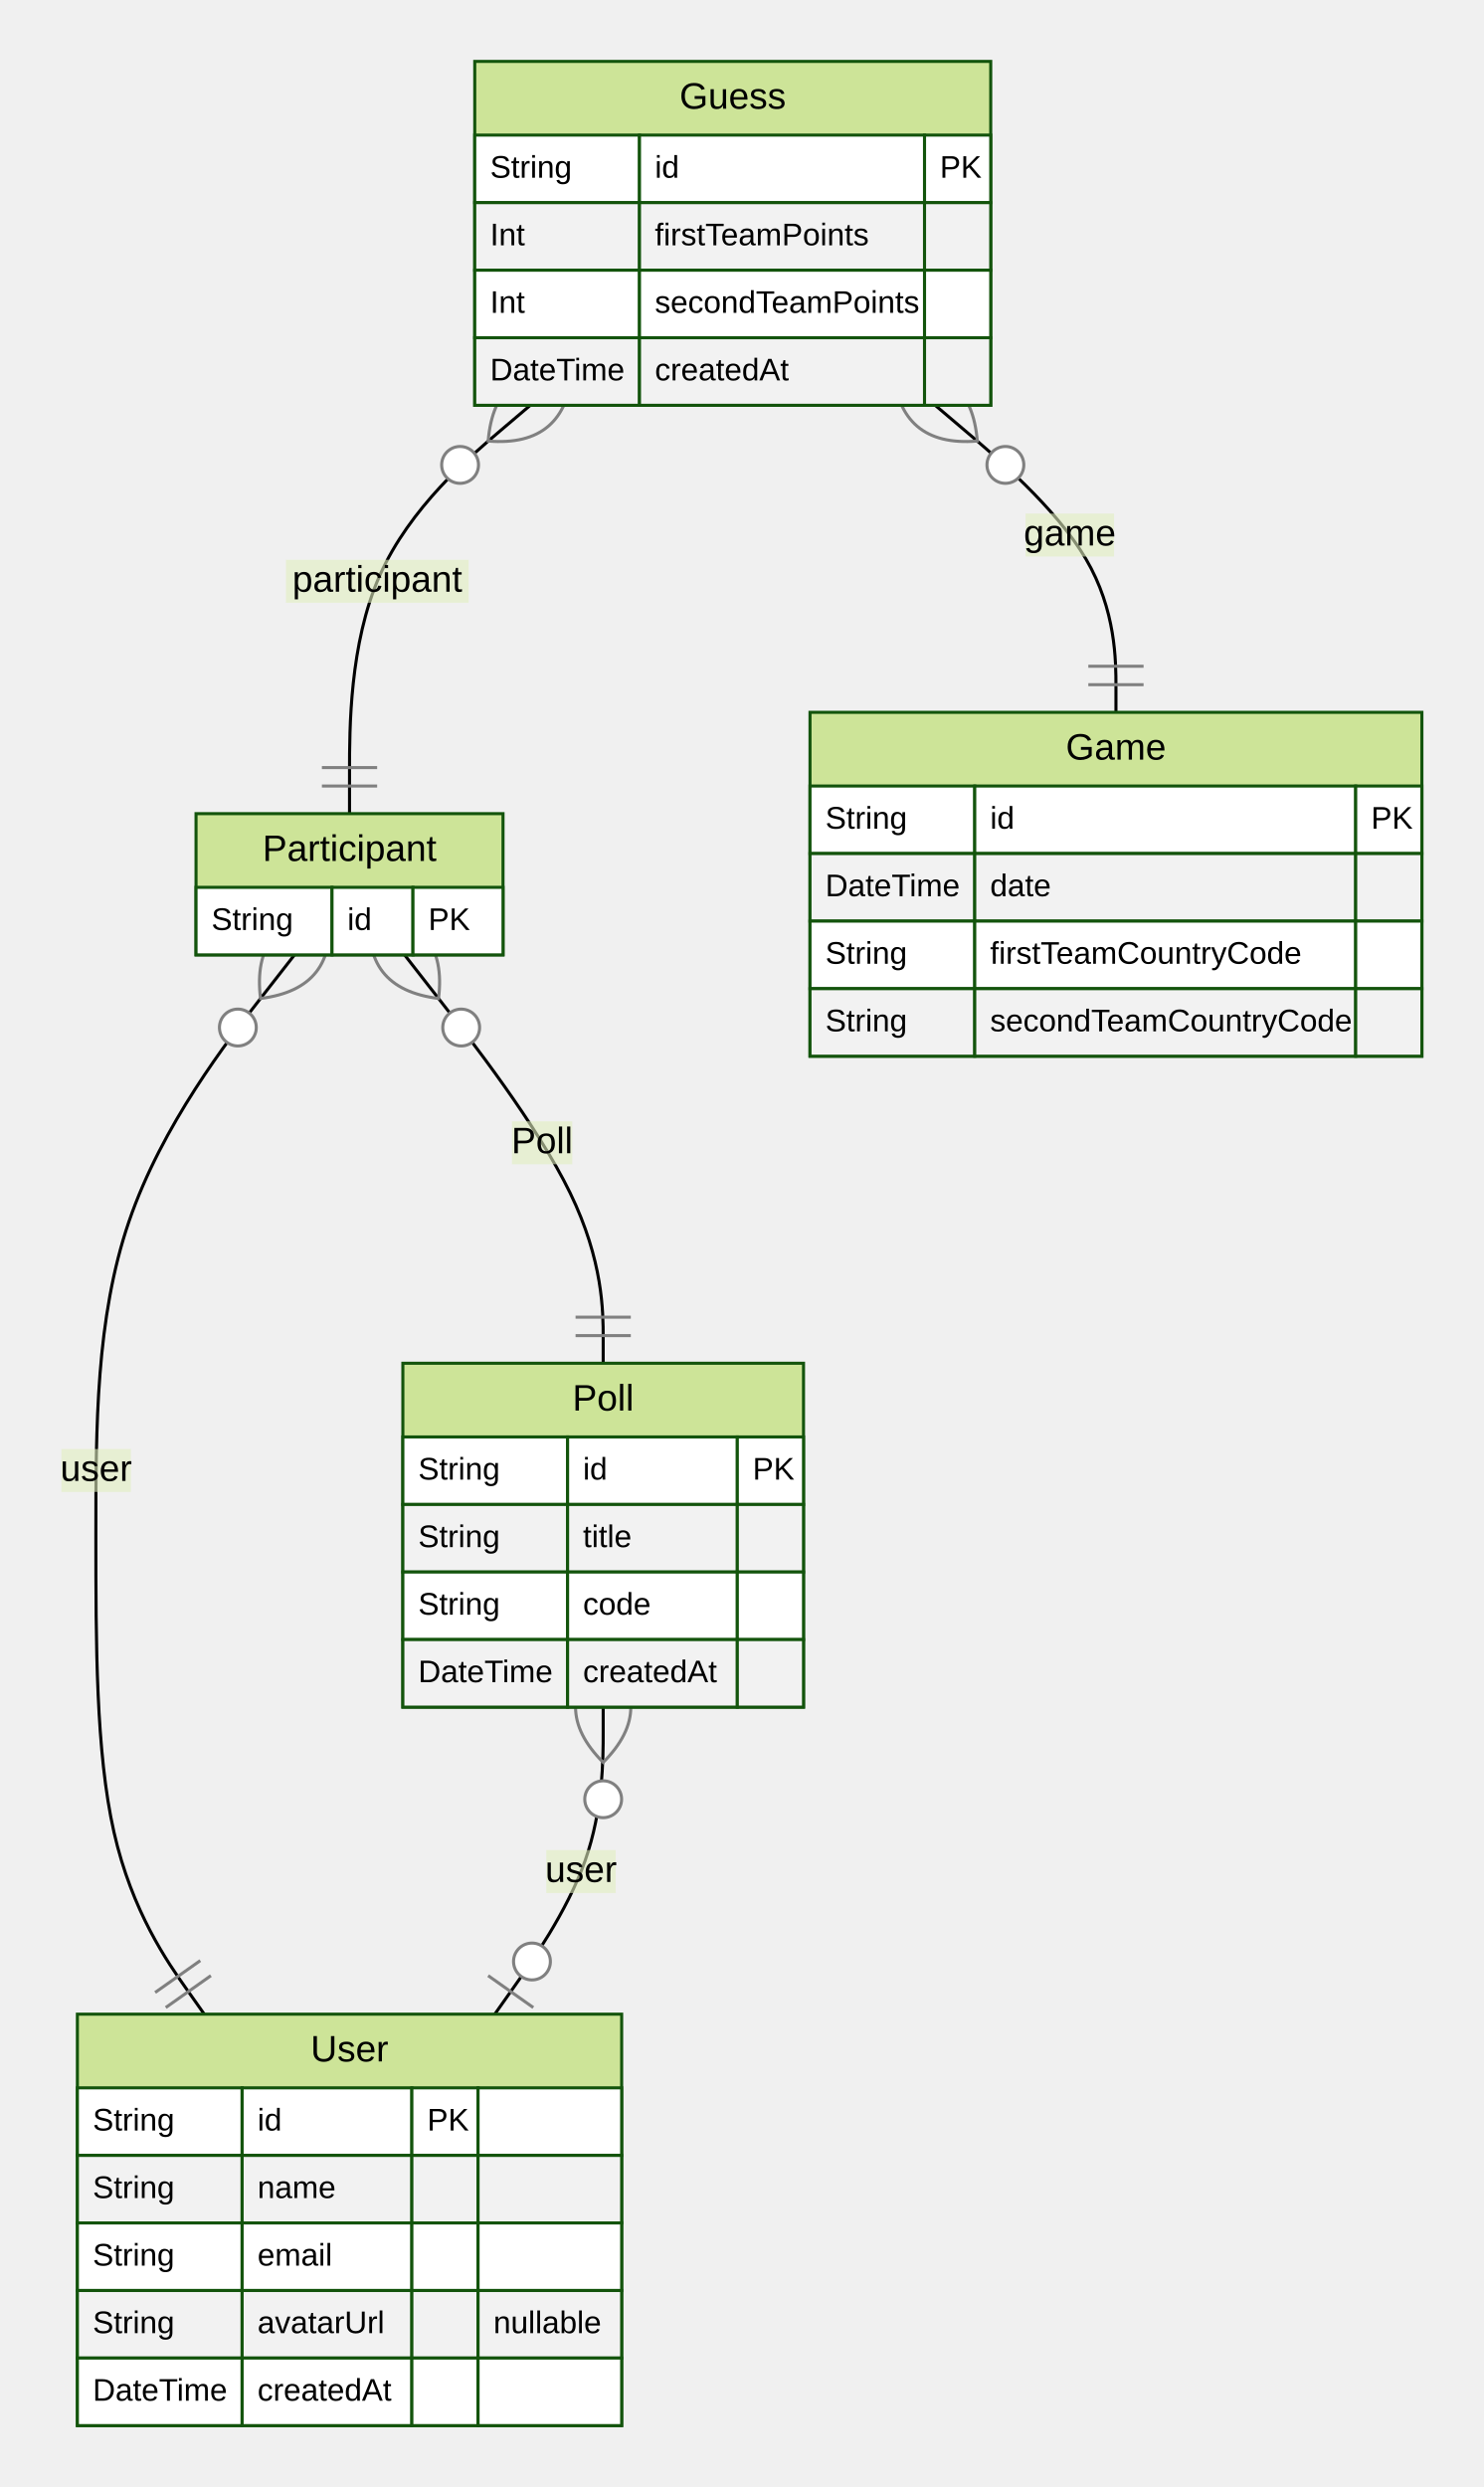
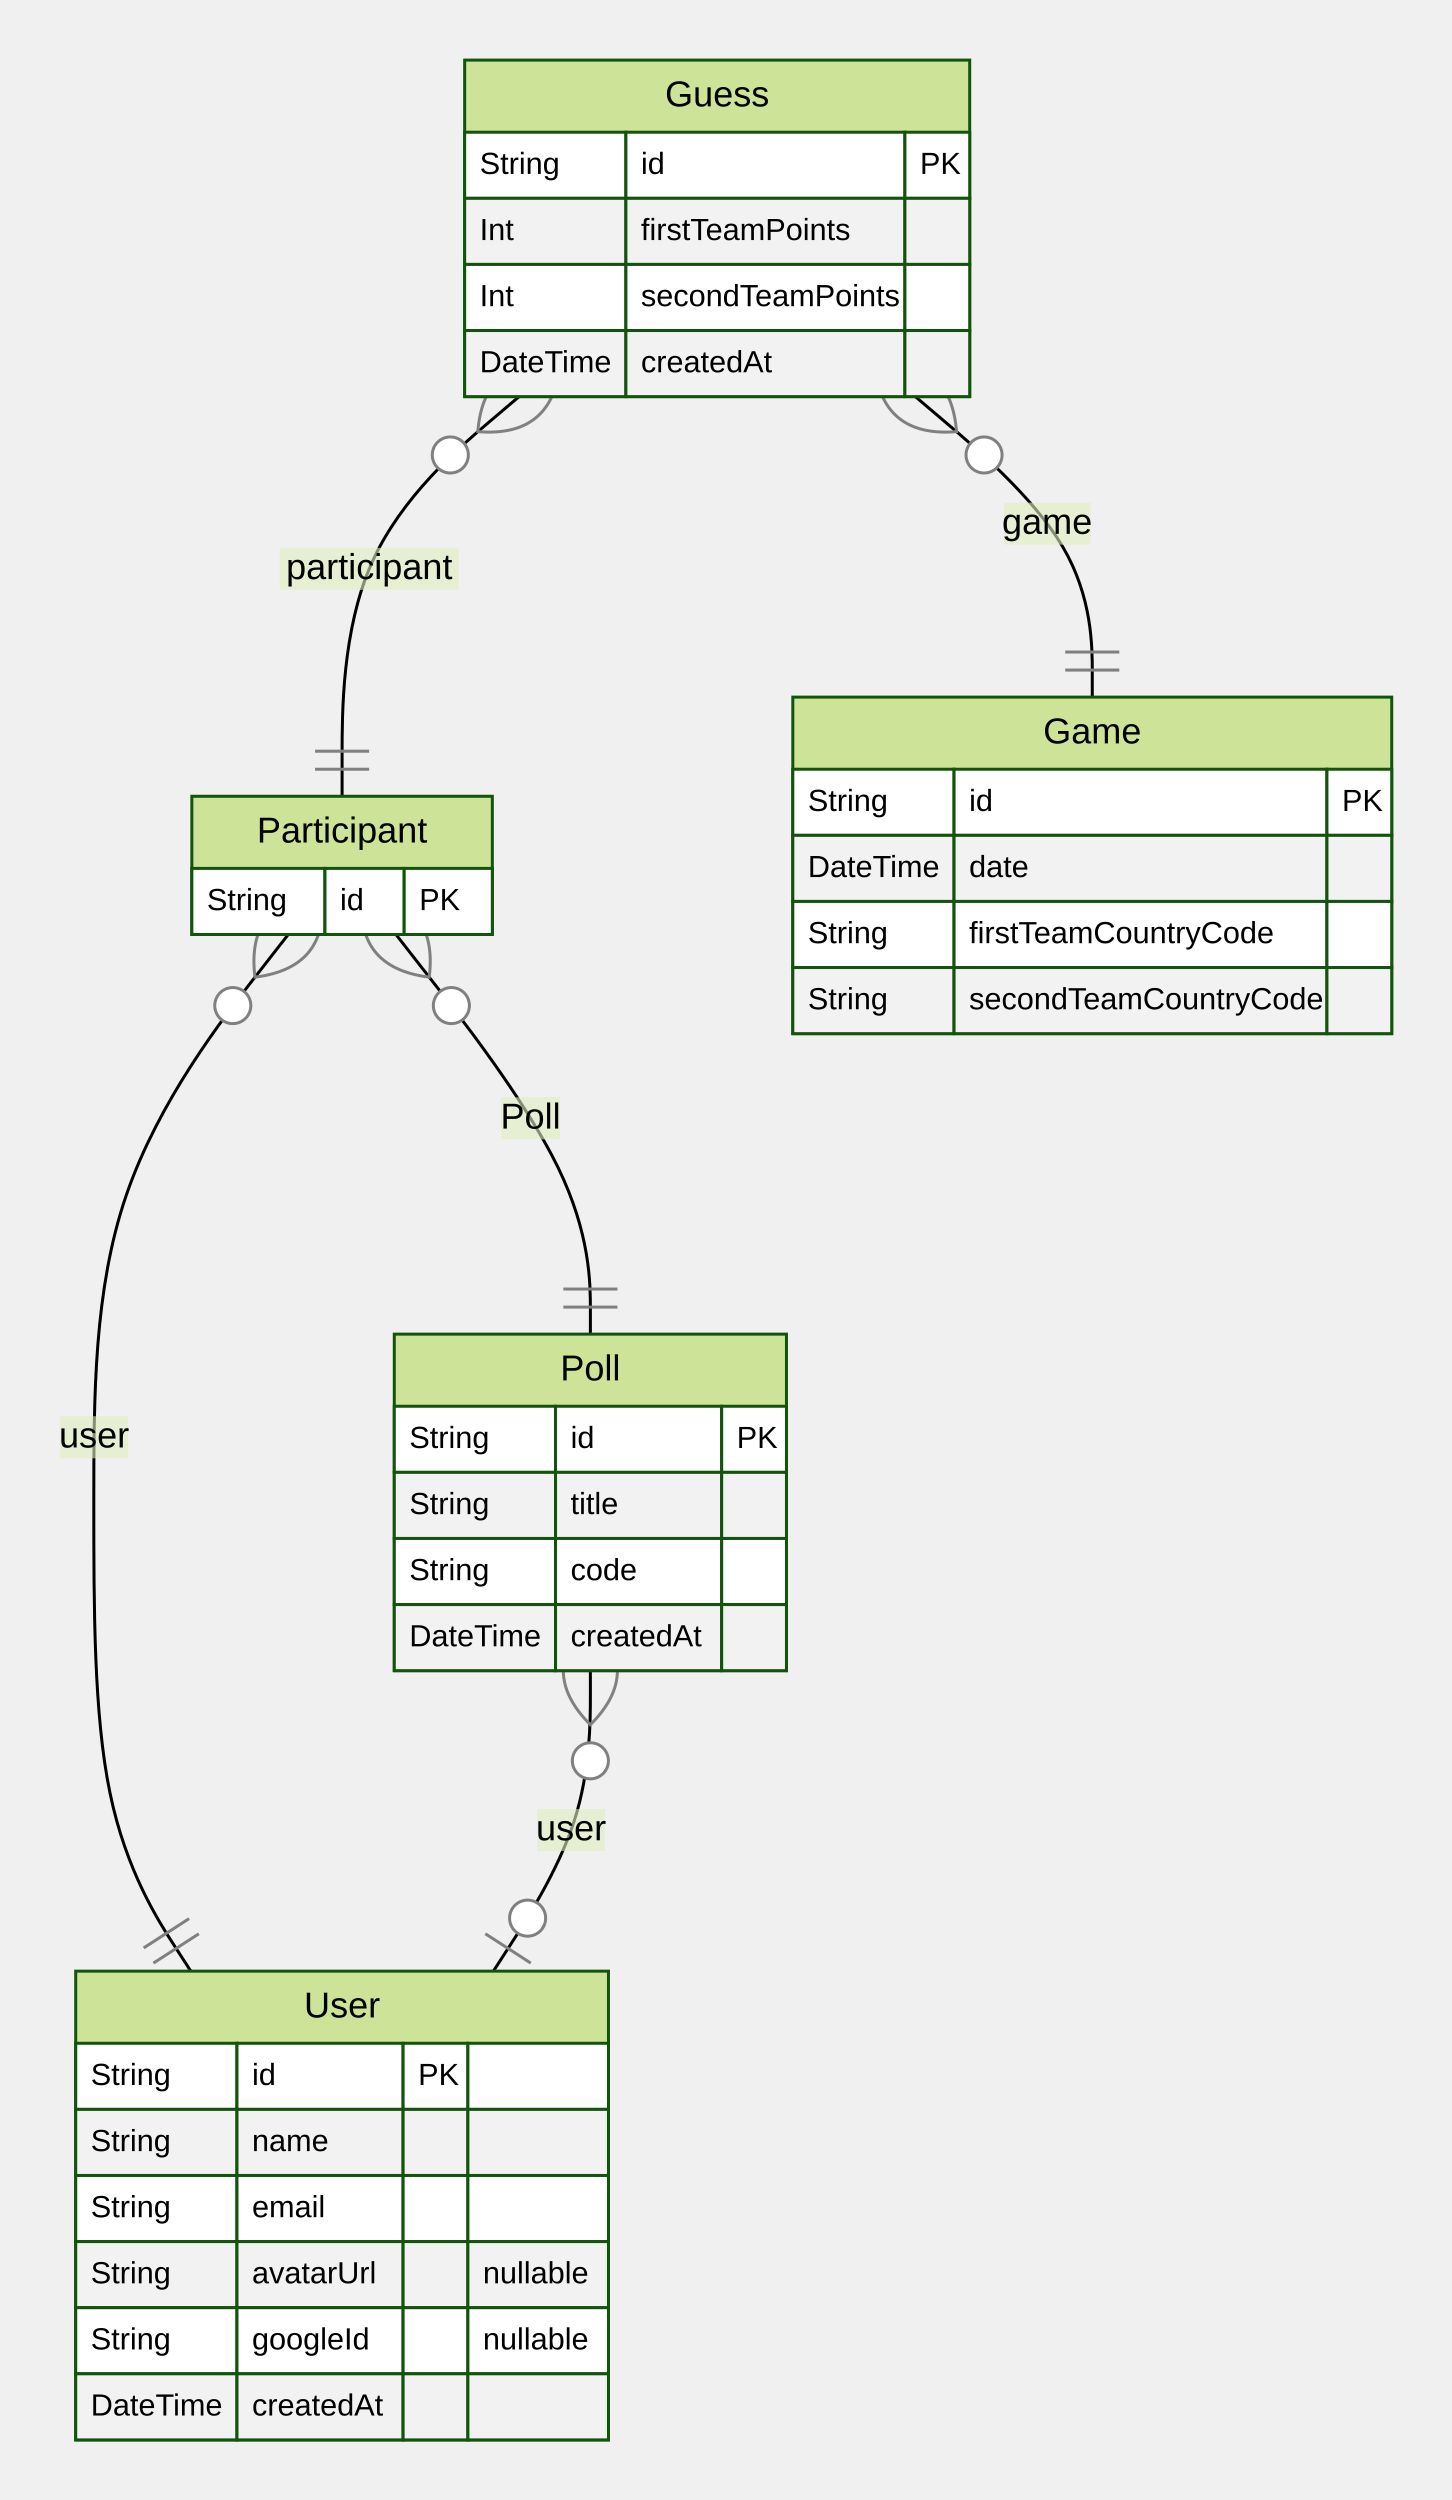
- <svg xmlns="http://www.w3.org/2000/svg" aria-labelledby="chart-title-mermaid-0 chart-desc-mermaid-0" role="img" viewBox="-5.208 0 483.176 810" style="max-width: 483.176px; background-color: white;" width="100%" id="mermaid-0">
+ <svg xmlns="http://www.w3.org/2000/svg" aria-labelledby="chart-title-mermaid-0 chart-desc-mermaid-0" role="img" viewBox="-5.2 0 483.169 832" style="max-width: 483.169px; background-color: white;" width="100%" id="mermaid-0">
  <style>#mermaid-0 {font-family:"trebuchet ms",verdana,arial,sans-serif;font-size:16px;fill:#000000;}#mermaid-0 .error-icon{fill:#552222;}#mermaid-0 .error-text{fill:#552222;stroke:#552222;}#mermaid-0 .edge-thickness-normal{stroke-width:2px;}#mermaid-0 .edge-thickness-thick{stroke-width:3.5px;}#mermaid-0 .edge-pattern-solid{stroke-dasharray:0;}#mermaid-0 .edge-pattern-dashed{stroke-dasharray:3;}#mermaid-0 .edge-pattern-dotted{stroke-dasharray:2;}#mermaid-0 .marker{fill:#000000;stroke:#000000;}#mermaid-0 .marker.cross{stroke:#000000;}#mermaid-0 svg{font-family:"trebuchet ms",verdana,arial,sans-serif;font-size:16px;}#mermaid-0 .entityBox{fill:#cde498;stroke:#13540c;}#mermaid-0 .attributeBoxOdd{fill:#ffffff;stroke:#13540c;}#mermaid-0 .attributeBoxEven{fill:#f2f2f2;stroke:#13540c;}#mermaid-0 .relationshipLabelBox{fill:hsl(78.158, 58.462%, 84.51%);opacity:0.7;background-color:hsl(78.158, 58.462%, 84.51%);}#mermaid-0 .relationshipLabelBox rect{opacity:0.5;}#mermaid-0 .relationshipLine{stroke:#000000;}#mermaid-0 :root{--mermaid-font-family:"trebuchet ms",verdana,arial,sans-serif;}</style>
  <g />
  <defs>
    <marker orient="auto" markerHeight="18" markerWidth="18" refY="9" refX="0" id="ONLY_ONE_START">
      <path d="M9,0 L9,18 M15,0 L15,18" fill="none" stroke="gray" />
    </marker>
  </defs>
  <defs>
    <marker orient="auto" markerHeight="18" markerWidth="18" refY="9" refX="18" id="ONLY_ONE_END">
      <path d="M3,0 L3,18 M9,0 L9,18" fill="none" stroke="gray" />
    </marker>
  </defs>
  <defs>
    <marker orient="auto" markerHeight="18" markerWidth="30" refY="9" refX="0" id="ZERO_OR_ONE_START">
      <circle r="6" cy="9" cx="21" fill="white" stroke="gray" />
      <path d="M9,0 L9,18" fill="none" stroke="gray" />
    </marker>
  </defs>
  <defs>
    <marker orient="auto" markerHeight="18" markerWidth="30" refY="9" refX="30" id="ZERO_OR_ONE_END">
      <circle r="6" cy="9" cx="9" fill="white" stroke="gray" />
      <path d="M21,0 L21,18" fill="none" stroke="gray" />
    </marker>
  </defs>
  <defs>
    <marker orient="auto" markerHeight="36" markerWidth="45" refY="18" refX="18" id="ONE_OR_MORE_START">
      <path d="M0,18 Q 18,0 36,18 Q 18,36 0,18 M42,9 L42,27" fill="none" stroke="gray" />
    </marker>
  </defs>
  <defs>
    <marker orient="auto" markerHeight="36" markerWidth="45" refY="18" refX="27" id="ONE_OR_MORE_END">
      <path d="M3,9 L3,27 M9,18 Q27,0 45,18 Q27,36 9,18" fill="none" stroke="gray" />
    </marker>
  </defs>
  <defs>
    <marker orient="auto" markerHeight="36" markerWidth="57" refY="18" refX="18" id="ZERO_OR_MORE_START">
      <circle r="6" cy="18" cx="48" fill="white" stroke="gray" />
      <path d="M0,18 Q18,0 36,18 Q18,36 0,18" fill="none" stroke="gray" />
    </marker>
  </defs>
  <defs>
    <marker orient="auto" markerHeight="36" markerWidth="57" refY="18" refX="39" id="ZERO_OR_MORE_END">
      <circle r="6" cy="18" cx="9" fill="white" stroke="gray" />
      <path d="M21,18 Q39,0 57,18 Q39,36 21,18" fill="none" stroke="gray" />
    </marker>
  </defs>
  <path marker-start="url(#ZERO_OR_MORE_START)" marker-end="url(#ONLY_ONE_END)" fill="none" stroke="gray" d="M126.577,311L137.361,324.833C148.144,338.667,169.711,366.333,180.494,388.5C191.277,410.667,191.277,427.333,191.277,435.667L191.277,444" class="er relationshipLine" />
-   <path marker-start="url(#ZERO_OR_MORE_START)" marker-end="url(#ONLY_ONE_END)" fill="none" stroke="gray" d="M90.72,311L79.936,324.833C69.153,338.667,47.586,366.333,36.803,397.833C26.02,429.333,26.02,464.667,26.02,500C26.02,535.333,26.02,570.667,31.905,596.667C37.79,622.667,49.561,639.333,55.446,647.667L61.331,656" class="er relationshipLine" />
+   <path marker-start="url(#ZERO_OR_MORE_START)" marker-end="url(#ONLY_ONE_END)" fill="none" stroke="gray" d="M90.72,311L79.936,324.833C69.153,338.667,47.586,366.333,36.803,397.833C26.02,429.333,26.02,464.667,26.02,500C26.02,535.333,26.02,570.667,31.399,596.667C36.779,622.667,47.537,639.333,52.917,647.667L58.296,656" class="er relationshipLine" />
  <path marker-start="url(#ZERO_OR_MORE_START)" marker-end="url(#ONLY_ONE_END)" fill="none" stroke="gray" d="M299.426,132L309.24,140.333C319.054,148.667,338.681,165.333,348.495,182C358.309,198.667,358.309,215.333,358.309,223.667L358.309,232" class="er relationshipLine" />
  <path marker-start="url(#ZERO_OR_MORE_START)" marker-end="url(#ONLY_ONE_END)" fill="none" stroke="gray" d="M167.531,132L157.717,140.333C147.903,148.667,128.276,165.333,118.462,187.5C108.648,209.667,108.648,237.333,108.648,251.167L108.648,265" class="er relationshipLine" />
-   <path marker-start="url(#ZERO_OR_MORE_START)" marker-end="url(#ZERO_OR_ONE_END)" fill="none" stroke="gray" d="M191.277,556L191.277,564.333C191.277,572.667,191.277,589.333,185.392,606C179.507,622.667,167.736,639.333,161.851,647.667L155.966,656" class="er relationshipLine" />
+   <path marker-start="url(#ZERO_OR_MORE_START)" marker-end="url(#ZERO_OR_ONE_END)" fill="none" stroke="gray" d="M191.277,556L191.277,564.333C191.277,572.667,191.277,589.333,185.898,606C180.518,622.667,169.759,639.333,164.38,647.667L159,656" class="er relationshipLine" />
  <g transform="translate(58.64844,265 )" id="Participant">
    <rect height="46" width="100" y="0" x="0" stroke="gray" fill-opacity="100%" fill="honeydew" class="er entityBox" />
    <text transform="translate(50,12)" style="font-family: &quot;trebuchet ms&quot;, verdana, arial, sans-serif;; font-size: 12px" text-anchor="middle" dominant-baseline="middle" y="0" x="0" id="entity-Participant" class="er entityLabel">Participant</text>
    <rect height="22" width="44.297" y="24" x="0" stroke="gray" fill-opacity="100%" fill="honeydew" class="er attributeBoxOdd" />
    <text transform="translate(5,35)" style="font-family: &quot;trebuchet ms&quot;, verdana, arial, sans-serif;; font-size: 10.2px" text-anchor="left" dominant-baseline="middle" y="0" x="0" id="entity-Participant-attr-1-type" class="er entityLabel">String</text>
    <rect height="22" width="26.367" y="24" x="44.297" stroke="gray" fill-opacity="100%" fill="honeydew" class="er attributeBoxOdd" />
    <text transform="translate(49.29688,35)" style="font-family: &quot;trebuchet ms&quot;, verdana, arial, sans-serif;; font-size: 10.2px" text-anchor="left" dominant-baseline="middle" y="0" x="0" id="entity-Participant-attr-1-name" class="er entityLabel">id</text>
    <rect height="22" width="29.336" y="24" x="70.664" stroke="gray" fill-opacity="100%" fill="honeydew" class="er attributeBoxOdd" />
    <text transform="translate(75.66406,35)" style="font-family: &quot;trebuchet ms&quot;, verdana, arial, sans-serif;; font-size: 10.2px" text-anchor="left" dominant-baseline="middle" y="0" x="0" id="entity-Participant-attr-1-key" class="er entityLabel">PK</text>
  </g>
  <g transform="translate(20,656 )" id="User">
-     <rect height="134" width="177.297" y="0" x="0" stroke="gray" fill-opacity="100%" fill="honeydew" class="er entityBox" />
+     <rect height="156" width="177.297" y="0" x="0" stroke="gray" fill-opacity="100%" fill="honeydew" class="er entityBox" />
    <text transform="translate(88.64844,12)" style="font-family: &quot;trebuchet ms&quot;, verdana, arial, sans-serif;; font-size: 12px" text-anchor="middle" dominant-baseline="middle" y="0" x="0" id="entity-User" class="er entityLabel">User</text>
    <rect height="22" width="53.664" y="24" x="0" stroke="gray" fill-opacity="100%" fill="honeydew" class="er attributeBoxOdd" />
    <text transform="translate(5,35)" style="font-family: &quot;trebuchet ms&quot;, verdana, arial, sans-serif;; font-size: 10.2px" text-anchor="left" dominant-baseline="middle" y="0" x="0" id="entity-User-attr-1-type" class="er entityLabel">String</text>
    <rect height="22" width="55.289" y="24" x="53.664" stroke="gray" fill-opacity="100%" fill="honeydew" class="er attributeBoxOdd" />
    <text transform="translate(58.66406,35)" style="font-family: &quot;trebuchet ms&quot;, verdana, arial, sans-serif;; font-size: 10.2px" text-anchor="left" dominant-baseline="middle" y="0" x="0" id="entity-User-attr-1-name" class="er entityLabel">id</text>
    <rect height="22" width="21.562" y="24" x="108.953" stroke="gray" fill-opacity="100%" fill="honeydew" class="er attributeBoxOdd" />
    <text transform="translate(113.9531,35)" style="font-family: &quot;trebuchet ms&quot;, verdana, arial, sans-serif;; font-size: 10.2px" text-anchor="left" dominant-baseline="middle" y="0" x="0" id="entity-User-attr-1-key" class="er entityLabel">PK</text>
    <rect height="22" width="46.781" y="24" x="130.516" stroke="gray" fill-opacity="100%" fill="honeydew" class="er attributeBoxOdd" />
    <text transform="translate(135.5156,35)" style="font-family: &quot;trebuchet ms&quot;, verdana, arial, sans-serif;; font-size: 10.2px" text-anchor="left" dominant-baseline="middle" y="0" x="0" id="entity-User-attr-1-comment" class="er entityLabel" />
    <rect height="22" width="53.664" y="46" x="0" stroke="gray" fill-opacity="100%" fill="honeydew" class="er attributeBoxEven" />
    <text transform="translate(5,57)" style="font-family: &quot;trebuchet ms&quot;, verdana, arial, sans-serif;; font-size: 10.2px" text-anchor="left" dominant-baseline="middle" y="0" x="0" id="entity-User-attr-2-type" class="er entityLabel">String</text>
    <rect height="22" width="55.289" y="46" x="53.664" stroke="gray" fill-opacity="100%" fill="honeydew" class="er attributeBoxEven" />
    <text transform="translate(58.66406,57)" style="font-family: &quot;trebuchet ms&quot;, verdana, arial, sans-serif;; font-size: 10.2px" text-anchor="left" dominant-baseline="middle" y="0" x="0" id="entity-User-attr-2-name" class="er entityLabel">name</text>
    <rect height="22" width="21.562" y="46" x="108.953" stroke="gray" fill-opacity="100%" fill="honeydew" class="er attributeBoxEven" />
    <text transform="translate(113.9531,57)" style="font-family: &quot;trebuchet ms&quot;, verdana, arial, sans-serif;; font-size: 10.2px" text-anchor="left" dominant-baseline="middle" y="0" x="0" id="entity-User-attr-2-key" class="er entityLabel" />
    <rect height="22" width="46.781" y="46" x="130.516" stroke="gray" fill-opacity="100%" fill="honeydew" class="er attributeBoxEven" />
    <text transform="translate(135.5156,57)" style="font-family: &quot;trebuchet ms&quot;, verdana, arial, sans-serif;; font-size: 10.2px" text-anchor="left" dominant-baseline="middle" y="0" x="0" id="entity-User-attr-2-comment" class="er entityLabel" />
    <rect height="22" width="53.664" y="68" x="0" stroke="gray" fill-opacity="100%" fill="honeydew" class="er attributeBoxOdd" />
    <text transform="translate(5,79)" style="font-family: &quot;trebuchet ms&quot;, verdana, arial, sans-serif;; font-size: 10.2px" text-anchor="left" dominant-baseline="middle" y="0" x="0" id="entity-User-attr-3-type" class="er entityLabel">String</text>
    <rect height="22" width="55.289" y="68" x="53.664" stroke="gray" fill-opacity="100%" fill="honeydew" class="er attributeBoxOdd" />
    <text transform="translate(58.66406,79)" style="font-family: &quot;trebuchet ms&quot;, verdana, arial, sans-serif;; font-size: 10.2px" text-anchor="left" dominant-baseline="middle" y="0" x="0" id="entity-User-attr-3-name" class="er entityLabel">email</text>
    <rect height="22" width="21.562" y="68" x="108.953" stroke="gray" fill-opacity="100%" fill="honeydew" class="er attributeBoxOdd" />
    <text transform="translate(113.9531,79)" style="font-family: &quot;trebuchet ms&quot;, verdana, arial, sans-serif;; font-size: 10.2px" text-anchor="left" dominant-baseline="middle" y="0" x="0" id="entity-User-attr-3-key" class="er entityLabel" />
    <rect height="22" width="46.781" y="68" x="130.516" stroke="gray" fill-opacity="100%" fill="honeydew" class="er attributeBoxOdd" />
    <text transform="translate(135.5156,79)" style="font-family: &quot;trebuchet ms&quot;, verdana, arial, sans-serif;; font-size: 10.2px" text-anchor="left" dominant-baseline="middle" y="0" x="0" id="entity-User-attr-3-comment" class="er entityLabel" />
    <rect height="22" width="53.664" y="90" x="0" stroke="gray" fill-opacity="100%" fill="honeydew" class="er attributeBoxEven" />
    <text transform="translate(5,101)" style="font-family: &quot;trebuchet ms&quot;, verdana, arial, sans-serif;; font-size: 10.2px" text-anchor="left" dominant-baseline="middle" y="0" x="0" id="entity-User-attr-4-type" class="er entityLabel">String</text>
    <rect height="22" width="55.289" y="90" x="53.664" stroke="gray" fill-opacity="100%" fill="honeydew" class="er attributeBoxEven" />
    <text transform="translate(58.66406,101)" style="font-family: &quot;trebuchet ms&quot;, verdana, arial, sans-serif;; font-size: 10.2px" text-anchor="left" dominant-baseline="middle" y="0" x="0" id="entity-User-attr-4-name" class="er entityLabel">avatarUrl</text>
    <rect height="22" width="21.562" y="90" x="108.953" stroke="gray" fill-opacity="100%" fill="honeydew" class="er attributeBoxEven" />
    <text transform="translate(113.9531,101)" style="font-family: &quot;trebuchet ms&quot;, verdana, arial, sans-serif;; font-size: 10.2px" text-anchor="left" dominant-baseline="middle" y="0" x="0" id="entity-User-attr-4-key" class="er entityLabel" />
    <rect height="22" width="46.781" y="90" x="130.516" stroke="gray" fill-opacity="100%" fill="honeydew" class="er attributeBoxEven" />
    <text transform="translate(135.5156,101)" style="font-family: &quot;trebuchet ms&quot;, verdana, arial, sans-serif;; font-size: 10.2px" text-anchor="left" dominant-baseline="middle" y="0" x="0" id="entity-User-attr-4-comment" class="er entityLabel">nullable</text>
    <rect height="22" width="53.664" y="112" x="0" stroke="gray" fill-opacity="100%" fill="honeydew" class="er attributeBoxOdd" />
-     <text transform="translate(5,123)" style="font-family: &quot;trebuchet ms&quot;, verdana, arial, sans-serif;; font-size: 10.2px" text-anchor="left" dominant-baseline="middle" y="0" x="0" id="entity-User-attr-5-type" class="er entityLabel">DateTime</text>
+     <text transform="translate(5,123)" style="font-family: &quot;trebuchet ms&quot;, verdana, arial, sans-serif;; font-size: 10.2px" text-anchor="left" dominant-baseline="middle" y="0" x="0" id="entity-User-attr-5-type" class="er entityLabel">String</text>
    <rect height="22" width="55.289" y="112" x="53.664" stroke="gray" fill-opacity="100%" fill="honeydew" class="er attributeBoxOdd" />
-     <text transform="translate(58.66406,123)" style="font-family: &quot;trebuchet ms&quot;, verdana, arial, sans-serif;; font-size: 10.2px" text-anchor="left" dominant-baseline="middle" y="0" x="0" id="entity-User-attr-5-name" class="er entityLabel">createdAt</text>
+     <text transform="translate(58.66406,123)" style="font-family: &quot;trebuchet ms&quot;, verdana, arial, sans-serif;; font-size: 10.2px" text-anchor="left" dominant-baseline="middle" y="0" x="0" id="entity-User-attr-5-name" class="er entityLabel">googleId</text>
    <rect height="22" width="21.562" y="112" x="108.953" stroke="gray" fill-opacity="100%" fill="honeydew" class="er attributeBoxOdd" />
    <text transform="translate(113.9531,123)" style="font-family: &quot;trebuchet ms&quot;, verdana, arial, sans-serif;; font-size: 10.2px" text-anchor="left" dominant-baseline="middle" y="0" x="0" id="entity-User-attr-5-key" class="er entityLabel" />
    <rect height="22" width="46.781" y="112" x="130.516" stroke="gray" fill-opacity="100%" fill="honeydew" class="er attributeBoxOdd" />
-     <text transform="translate(135.5156,123)" style="font-family: &quot;trebuchet ms&quot;, verdana, arial, sans-serif;; font-size: 10.2px" text-anchor="left" dominant-baseline="middle" y="0" x="0" id="entity-User-attr-5-comment" class="er entityLabel" />
+     <text transform="translate(135.5156,123)" style="font-family: &quot;trebuchet ms&quot;, verdana, arial, sans-serif;; font-size: 10.2px" text-anchor="left" dominant-baseline="middle" y="0" x="0" id="entity-User-attr-5-comment" class="er entityLabel">nullable</text>
+     <rect height="22" width="53.664" y="134" x="0" stroke="gray" fill-opacity="100%" fill="honeydew" class="er attributeBoxEven" />
+     <text transform="translate(5,145)" style="font-family: &quot;trebuchet ms&quot;, verdana, arial, sans-serif;; font-size: 10.2px" text-anchor="left" dominant-baseline="middle" y="0" x="0" id="entity-User-attr-6-type" class="er entityLabel">DateTime</text>
+     <rect height="22" width="55.289" y="134" x="53.664" stroke="gray" fill-opacity="100%" fill="honeydew" class="er attributeBoxEven" />
+     <text transform="translate(58.66406,145)" style="font-family: &quot;trebuchet ms&quot;, verdana, arial, sans-serif;; font-size: 10.2px" text-anchor="left" dominant-baseline="middle" y="0" x="0" id="entity-User-attr-6-name" class="er entityLabel">createdAt</text>
+     <rect height="22" width="21.562" y="134" x="108.953" stroke="gray" fill-opacity="100%" fill="honeydew" class="er attributeBoxEven" />
+     <text transform="translate(113.9531,145)" style="font-family: &quot;trebuchet ms&quot;, verdana, arial, sans-serif;; font-size: 10.2px" text-anchor="left" dominant-baseline="middle" y="0" x="0" id="entity-User-attr-6-key" class="er entityLabel" />
+     <rect height="22" width="46.781" y="134" x="130.516" stroke="gray" fill-opacity="100%" fill="honeydew" class="er attributeBoxEven" />
+     <text transform="translate(135.5156,145)" style="font-family: &quot;trebuchet ms&quot;, verdana, arial, sans-serif;; font-size: 10.2px" text-anchor="left" dominant-baseline="middle" y="0" x="0" id="entity-User-attr-6-comment" class="er entityLabel" />
  </g>
  <g transform="translate(258.6484,232 )" id="Game">
    <rect height="112" width="199.32" y="0" x="0" stroke="gray" fill-opacity="100%" fill="honeydew" class="er entityBox" />
    <text transform="translate(99.66016,12)" style="font-family: &quot;trebuchet ms&quot;, verdana, arial, sans-serif;; font-size: 12px" text-anchor="middle" dominant-baseline="middle" y="0" x="0" id="entity-Game" class="er entityLabel">Game</text>
    <rect height="22" width="53.664" y="24" x="0" stroke="gray" fill-opacity="100%" fill="honeydew" class="er attributeBoxOdd" />
    <text transform="translate(5,35)" style="font-family: &quot;trebuchet ms&quot;, verdana, arial, sans-serif;; font-size: 10.2px" text-anchor="left" dominant-baseline="middle" y="0" x="0" id="entity-Game-attr-1-type" class="er entityLabel">String</text>
    <rect height="22" width="124.094" y="24" x="53.664" stroke="gray" fill-opacity="100%" fill="honeydew" class="er attributeBoxOdd" />
    <text transform="translate(58.66406,35)" style="font-family: &quot;trebuchet ms&quot;, verdana, arial, sans-serif;; font-size: 10.2px" text-anchor="left" dominant-baseline="middle" y="0" x="0" id="entity-Game-attr-1-name" class="er entityLabel">id</text>
    <rect height="22" width="21.562" y="24" x="177.758" stroke="gray" fill-opacity="100%" fill="honeydew" class="er attributeBoxOdd" />
    <text transform="translate(182.7578,35)" style="font-family: &quot;trebuchet ms&quot;, verdana, arial, sans-serif;; font-size: 10.2px" text-anchor="left" dominant-baseline="middle" y="0" x="0" id="entity-Game-attr-1-key" class="er entityLabel">PK</text>
    <rect height="22" width="53.664" y="46" x="0" stroke="gray" fill-opacity="100%" fill="honeydew" class="er attributeBoxEven" />
    <text transform="translate(5,57)" style="font-family: &quot;trebuchet ms&quot;, verdana, arial, sans-serif;; font-size: 10.2px" text-anchor="left" dominant-baseline="middle" y="0" x="0" id="entity-Game-attr-2-type" class="er entityLabel">DateTime</text>
    <rect height="22" width="124.094" y="46" x="53.664" stroke="gray" fill-opacity="100%" fill="honeydew" class="er attributeBoxEven" />
    <text transform="translate(58.66406,57)" style="font-family: &quot;trebuchet ms&quot;, verdana, arial, sans-serif;; font-size: 10.2px" text-anchor="left" dominant-baseline="middle" y="0" x="0" id="entity-Game-attr-2-name" class="er entityLabel">date</text>
    <rect height="22" width="21.562" y="46" x="177.758" stroke="gray" fill-opacity="100%" fill="honeydew" class="er attributeBoxEven" />
    <text transform="translate(182.7578,57)" style="font-family: &quot;trebuchet ms&quot;, verdana, arial, sans-serif;; font-size: 10.2px" text-anchor="left" dominant-baseline="middle" y="0" x="0" id="entity-Game-attr-2-key" class="er entityLabel" />
    <rect height="22" width="53.664" y="68" x="0" stroke="gray" fill-opacity="100%" fill="honeydew" class="er attributeBoxOdd" />
    <text transform="translate(5,79)" style="font-family: &quot;trebuchet ms&quot;, verdana, arial, sans-serif;; font-size: 10.2px" text-anchor="left" dominant-baseline="middle" y="0" x="0" id="entity-Game-attr-3-type" class="er entityLabel">String</text>
    <rect height="22" width="124.094" y="68" x="53.664" stroke="gray" fill-opacity="100%" fill="honeydew" class="er attributeBoxOdd" />
    <text transform="translate(58.66406,79)" style="font-family: &quot;trebuchet ms&quot;, verdana, arial, sans-serif;; font-size: 10.2px" text-anchor="left" dominant-baseline="middle" y="0" x="0" id="entity-Game-attr-3-name" class="er entityLabel">firstTeamCountryCode</text>
    <rect height="22" width="21.562" y="68" x="177.758" stroke="gray" fill-opacity="100%" fill="honeydew" class="er attributeBoxOdd" />
    <text transform="translate(182.7578,79)" style="font-family: &quot;trebuchet ms&quot;, verdana, arial, sans-serif;; font-size: 10.2px" text-anchor="left" dominant-baseline="middle" y="0" x="0" id="entity-Game-attr-3-key" class="er entityLabel" />
    <rect height="22" width="53.664" y="90" x="0" stroke="gray" fill-opacity="100%" fill="honeydew" class="er attributeBoxEven" />
    <text transform="translate(5,101)" style="font-family: &quot;trebuchet ms&quot;, verdana, arial, sans-serif;; font-size: 10.2px" text-anchor="left" dominant-baseline="middle" y="0" x="0" id="entity-Game-attr-4-type" class="er entityLabel">String</text>
    <rect height="22" width="124.094" y="90" x="53.664" stroke="gray" fill-opacity="100%" fill="honeydew" class="er attributeBoxEven" />
    <text transform="translate(58.66406,101)" style="font-family: &quot;trebuchet ms&quot;, verdana, arial, sans-serif;; font-size: 10.2px" text-anchor="left" dominant-baseline="middle" y="0" x="0" id="entity-Game-attr-4-name" class="er entityLabel">secondTeamCountryCode</text>
    <rect height="22" width="21.562" y="90" x="177.758" stroke="gray" fill-opacity="100%" fill="honeydew" class="er attributeBoxEven" />
    <text transform="translate(182.7578,101)" style="font-family: &quot;trebuchet ms&quot;, verdana, arial, sans-serif;; font-size: 10.2px" text-anchor="left" dominant-baseline="middle" y="0" x="0" id="entity-Game-attr-4-key" class="er entityLabel" />
  </g>
  <g transform="translate(149.4395,20 )" id="Guess">
    <rect height="112" width="168.078" y="0" x="0" stroke="gray" fill-opacity="100%" fill="honeydew" class="er entityBox" />
    <text transform="translate(84.03906,12)" style="font-family: &quot;trebuchet ms&quot;, verdana, arial, sans-serif;; font-size: 12px" text-anchor="middle" dominant-baseline="middle" y="0" x="0" id="entity-Guess" class="er entityLabel">Guess</text>
    <rect height="22" width="53.664" y="24" x="0" stroke="gray" fill-opacity="100%" fill="honeydew" class="er attributeBoxOdd" />
    <text transform="translate(5,35)" style="font-family: &quot;trebuchet ms&quot;, verdana, arial, sans-serif;; font-size: 10.2px" text-anchor="left" dominant-baseline="middle" y="0" x="0" id="entity-Guess-attr-1-type" class="er entityLabel">String</text>
    <rect height="22" width="92.852" y="24" x="53.664" stroke="gray" fill-opacity="100%" fill="honeydew" class="er attributeBoxOdd" />
    <text transform="translate(58.66406,35)" style="font-family: &quot;trebuchet ms&quot;, verdana, arial, sans-serif;; font-size: 10.2px" text-anchor="left" dominant-baseline="middle" y="0" x="0" id="entity-Guess-attr-1-name" class="er entityLabel">id</text>
    <rect height="22" width="21.562" y="24" x="146.516" stroke="gray" fill-opacity="100%" fill="honeydew" class="er attributeBoxOdd" />
    <text transform="translate(151.5156,35)" style="font-family: &quot;trebuchet ms&quot;, verdana, arial, sans-serif;; font-size: 10.2px" text-anchor="left" dominant-baseline="middle" y="0" x="0" id="entity-Guess-attr-1-key" class="er entityLabel">PK</text>
    <rect height="22" width="53.664" y="46" x="0" stroke="gray" fill-opacity="100%" fill="honeydew" class="er attributeBoxEven" />
    <text transform="translate(5,57)" style="font-family: &quot;trebuchet ms&quot;, verdana, arial, sans-serif;; font-size: 10.2px" text-anchor="left" dominant-baseline="middle" y="0" x="0" id="entity-Guess-attr-2-type" class="er entityLabel">Int</text>
    <rect height="22" width="92.852" y="46" x="53.664" stroke="gray" fill-opacity="100%" fill="honeydew" class="er attributeBoxEven" />
    <text transform="translate(58.66406,57)" style="font-family: &quot;trebuchet ms&quot;, verdana, arial, sans-serif;; font-size: 10.2px" text-anchor="left" dominant-baseline="middle" y="0" x="0" id="entity-Guess-attr-2-name" class="er entityLabel">firstTeamPoints</text>
    <rect height="22" width="21.562" y="46" x="146.516" stroke="gray" fill-opacity="100%" fill="honeydew" class="er attributeBoxEven" />
    <text transform="translate(151.5156,57)" style="font-family: &quot;trebuchet ms&quot;, verdana, arial, sans-serif;; font-size: 10.2px" text-anchor="left" dominant-baseline="middle" y="0" x="0" id="entity-Guess-attr-2-key" class="er entityLabel" />
    <rect height="22" width="53.664" y="68" x="0" stroke="gray" fill-opacity="100%" fill="honeydew" class="er attributeBoxOdd" />
    <text transform="translate(5,79)" style="font-family: &quot;trebuchet ms&quot;, verdana, arial, sans-serif;; font-size: 10.2px" text-anchor="left" dominant-baseline="middle" y="0" x="0" id="entity-Guess-attr-3-type" class="er entityLabel">Int</text>
    <rect height="22" width="92.852" y="68" x="53.664" stroke="gray" fill-opacity="100%" fill="honeydew" class="er attributeBoxOdd" />
    <text transform="translate(58.66406,79)" style="font-family: &quot;trebuchet ms&quot;, verdana, arial, sans-serif;; font-size: 10.2px" text-anchor="left" dominant-baseline="middle" y="0" x="0" id="entity-Guess-attr-3-name" class="er entityLabel">secondTeamPoints</text>
    <rect height="22" width="21.562" y="68" x="146.516" stroke="gray" fill-opacity="100%" fill="honeydew" class="er attributeBoxOdd" />
    <text transform="translate(151.5156,79)" style="font-family: &quot;trebuchet ms&quot;, verdana, arial, sans-serif;; font-size: 10.2px" text-anchor="left" dominant-baseline="middle" y="0" x="0" id="entity-Guess-attr-3-key" class="er entityLabel" />
    <rect height="22" width="53.664" y="90" x="0" stroke="gray" fill-opacity="100%" fill="honeydew" class="er attributeBoxEven" />
    <text transform="translate(5,101)" style="font-family: &quot;trebuchet ms&quot;, verdana, arial, sans-serif;; font-size: 10.2px" text-anchor="left" dominant-baseline="middle" y="0" x="0" id="entity-Guess-attr-4-type" class="er entityLabel">DateTime</text>
    <rect height="22" width="92.852" y="90" x="53.664" stroke="gray" fill-opacity="100%" fill="honeydew" class="er attributeBoxEven" />
    <text transform="translate(58.66406,101)" style="font-family: &quot;trebuchet ms&quot;, verdana, arial, sans-serif;; font-size: 10.2px" text-anchor="left" dominant-baseline="middle" y="0" x="0" id="entity-Guess-attr-4-name" class="er entityLabel">createdAt</text>
    <rect height="22" width="21.562" y="90" x="146.516" stroke="gray" fill-opacity="100%" fill="honeydew" class="er attributeBoxEven" />
    <text transform="translate(151.5156,101)" style="font-family: &quot;trebuchet ms&quot;, verdana, arial, sans-serif;; font-size: 10.2px" text-anchor="left" dominant-baseline="middle" y="0" x="0" id="entity-Guess-attr-4-key" class="er entityLabel" />
  </g>
  <g transform="translate(126.0195,444 )" id="Poll">
    <rect height="112" width="130.516" y="0" x="0" stroke="gray" fill-opacity="100%" fill="honeydew" class="er entityBox" />
    <text transform="translate(65.25781,12)" style="font-family: &quot;trebuchet ms&quot;, verdana, arial, sans-serif;; font-size: 12px" text-anchor="middle" dominant-baseline="middle" y="0" x="0" id="entity-Poll" class="er entityLabel">Poll</text>
    <rect height="22" width="53.664" y="24" x="0" stroke="gray" fill-opacity="100%" fill="honeydew" class="er attributeBoxOdd" />
    <text transform="translate(5,35)" style="font-family: &quot;trebuchet ms&quot;, verdana, arial, sans-serif;; font-size: 10.2px" text-anchor="left" dominant-baseline="middle" y="0" x="0" id="entity-Poll-attr-1-type" class="er entityLabel">String</text>
    <rect height="22" width="55.289" y="24" x="53.664" stroke="gray" fill-opacity="100%" fill="honeydew" class="er attributeBoxOdd" />
    <text transform="translate(58.66406,35)" style="font-family: &quot;trebuchet ms&quot;, verdana, arial, sans-serif;; font-size: 10.2px" text-anchor="left" dominant-baseline="middle" y="0" x="0" id="entity-Poll-attr-1-name" class="er entityLabel">id</text>
    <rect height="22" width="21.562" y="24" x="108.953" stroke="gray" fill-opacity="100%" fill="honeydew" class="er attributeBoxOdd" />
    <text transform="translate(113.9531,35)" style="font-family: &quot;trebuchet ms&quot;, verdana, arial, sans-serif;; font-size: 10.2px" text-anchor="left" dominant-baseline="middle" y="0" x="0" id="entity-Poll-attr-1-key" class="er entityLabel">PK</text>
    <rect height="22" width="53.664" y="46" x="0" stroke="gray" fill-opacity="100%" fill="honeydew" class="er attributeBoxEven" />
    <text transform="translate(5,57)" style="font-family: &quot;trebuchet ms&quot;, verdana, arial, sans-serif;; font-size: 10.2px" text-anchor="left" dominant-baseline="middle" y="0" x="0" id="entity-Poll-attr-2-type" class="er entityLabel">String</text>
    <rect height="22" width="55.289" y="46" x="53.664" stroke="gray" fill-opacity="100%" fill="honeydew" class="er attributeBoxEven" />
    <text transform="translate(58.66406,57)" style="font-family: &quot;trebuchet ms&quot;, verdana, arial, sans-serif;; font-size: 10.2px" text-anchor="left" dominant-baseline="middle" y="0" x="0" id="entity-Poll-attr-2-name" class="er entityLabel">title</text>
    <rect height="22" width="21.562" y="46" x="108.953" stroke="gray" fill-opacity="100%" fill="honeydew" class="er attributeBoxEven" />
    <text transform="translate(113.9531,57)" style="font-family: &quot;trebuchet ms&quot;, verdana, arial, sans-serif;; font-size: 10.2px" text-anchor="left" dominant-baseline="middle" y="0" x="0" id="entity-Poll-attr-2-key" class="er entityLabel" />
    <rect height="22" width="53.664" y="68" x="0" stroke="gray" fill-opacity="100%" fill="honeydew" class="er attributeBoxOdd" />
    <text transform="translate(5,79)" style="font-family: &quot;trebuchet ms&quot;, verdana, arial, sans-serif;; font-size: 10.2px" text-anchor="left" dominant-baseline="middle" y="0" x="0" id="entity-Poll-attr-3-type" class="er entityLabel">String</text>
    <rect height="22" width="55.289" y="68" x="53.664" stroke="gray" fill-opacity="100%" fill="honeydew" class="er attributeBoxOdd" />
    <text transform="translate(58.66406,79)" style="font-family: &quot;trebuchet ms&quot;, verdana, arial, sans-serif;; font-size: 10.2px" text-anchor="left" dominant-baseline="middle" y="0" x="0" id="entity-Poll-attr-3-name" class="er entityLabel">code</text>
    <rect height="22" width="21.562" y="68" x="108.953" stroke="gray" fill-opacity="100%" fill="honeydew" class="er attributeBoxOdd" />
    <text transform="translate(113.9531,79)" style="font-family: &quot;trebuchet ms&quot;, verdana, arial, sans-serif;; font-size: 10.2px" text-anchor="left" dominant-baseline="middle" y="0" x="0" id="entity-Poll-attr-3-key" class="er entityLabel" />
    <rect height="22" width="53.664" y="90" x="0" stroke="gray" fill-opacity="100%" fill="honeydew" class="er attributeBoxEven" />
    <text transform="translate(5,101)" style="font-family: &quot;trebuchet ms&quot;, verdana, arial, sans-serif;; font-size: 10.2px" text-anchor="left" dominant-baseline="middle" y="0" x="0" id="entity-Poll-attr-4-type" class="er entityLabel">DateTime</text>
    <rect height="22" width="55.289" y="90" x="53.664" stroke="gray" fill-opacity="100%" fill="honeydew" class="er attributeBoxEven" />
    <text transform="translate(58.66406,101)" style="font-family: &quot;trebuchet ms&quot;, verdana, arial, sans-serif;; font-size: 10.2px" text-anchor="left" dominant-baseline="middle" y="0" x="0" id="entity-Poll-attr-4-name" class="er entityLabel">createdAt</text>
    <rect height="22" width="21.562" y="90" x="108.953" stroke="gray" fill-opacity="100%" fill="honeydew" class="er attributeBoxEven" />
    <text transform="translate(113.9531,101)" style="font-family: &quot;trebuchet ms&quot;, verdana, arial, sans-serif;; font-size: 10.2px" text-anchor="left" dominant-baseline="middle" y="0" x="0" id="entity-Poll-attr-4-key" class="er entityLabel" />
  </g>
  <rect fill-opacity="85%" fill="white" height="14" width="19.648" y="365.194" x="161.549" class="er relationshipLabelBox" />
  <text style="font-family: &quot;trebuchet ms&quot;, verdana, arial, sans-serif;; font-size: 12px" dominant-baseline="middle" text-anchor="middle" y="372.194" x="171.374" id="rel1" class="er relationshipLabel">Poll</text>
-   <rect fill-opacity="85%" fill="white" height="14" width="22.625" y="471.925" x="14.792" class="er relationshipLabelBox" />
-   <text style="font-family: &quot;trebuchet ms&quot;, verdana, arial, sans-serif;; font-size: 12px" dominant-baseline="middle" text-anchor="middle" y="478.925" x="26.105" id="rel2" class="er relationshipLabel">user</text>
+   <rect fill-opacity="85%" fill="white" height="14" width="22.625" y="471.319" x="14.8" class="er relationshipLabelBox" />
+   <text style="font-family: &quot;trebuchet ms&quot;, verdana, arial, sans-serif;; font-size: 12px" dominant-baseline="middle" text-anchor="middle" y="478.319" x="26.112" id="rel2" class="er relationshipLabel">user</text>
  <rect fill-opacity="85%" fill="white" height="14" width="28.836" y="167.262" x="328.865" class="er relationshipLabelBox" />
  <text style="font-family: &quot;trebuchet ms&quot;, verdana, arial, sans-serif;; font-size: 12px" dominant-baseline="middle" text-anchor="middle" y="174.262" x="343.283" id="rel3" class="er relationshipLabel">game</text>
  <rect fill-opacity="85%" fill="white" height="14" width="59.508" y="182.313" x="87.932" class="er relationshipLabelBox" />
  <text style="font-family: &quot;trebuchet ms&quot;, verdana, arial, sans-serif;; font-size: 12px" dominant-baseline="middle" text-anchor="middle" y="189.313" x="117.686" id="rel4" class="er relationshipLabel">participant</text>
-   <rect fill-opacity="85%" fill="white" height="14" width="22.625" y="602.546" x="172.742" class="er relationshipLabelBox" />
-   <text style="font-family: &quot;trebuchet ms&quot;, verdana, arial, sans-serif;; font-size: 12px" dominant-baseline="middle" text-anchor="middle" y="609.546" x="184.054" id="rel5" class="er relationshipLabel">user</text>
+   <rect fill-opacity="85%" fill="white" height="14" width="22.625" y="602.037" x="173.547" class="er relationshipLabelBox" />
+   <text style="font-family: &quot;trebuchet ms&quot;, verdana, arial, sans-serif;; font-size: 12px" dominant-baseline="middle" text-anchor="middle" y="609.037" x="184.86" id="rel5" class="er relationshipLabel">user</text>
</svg>
